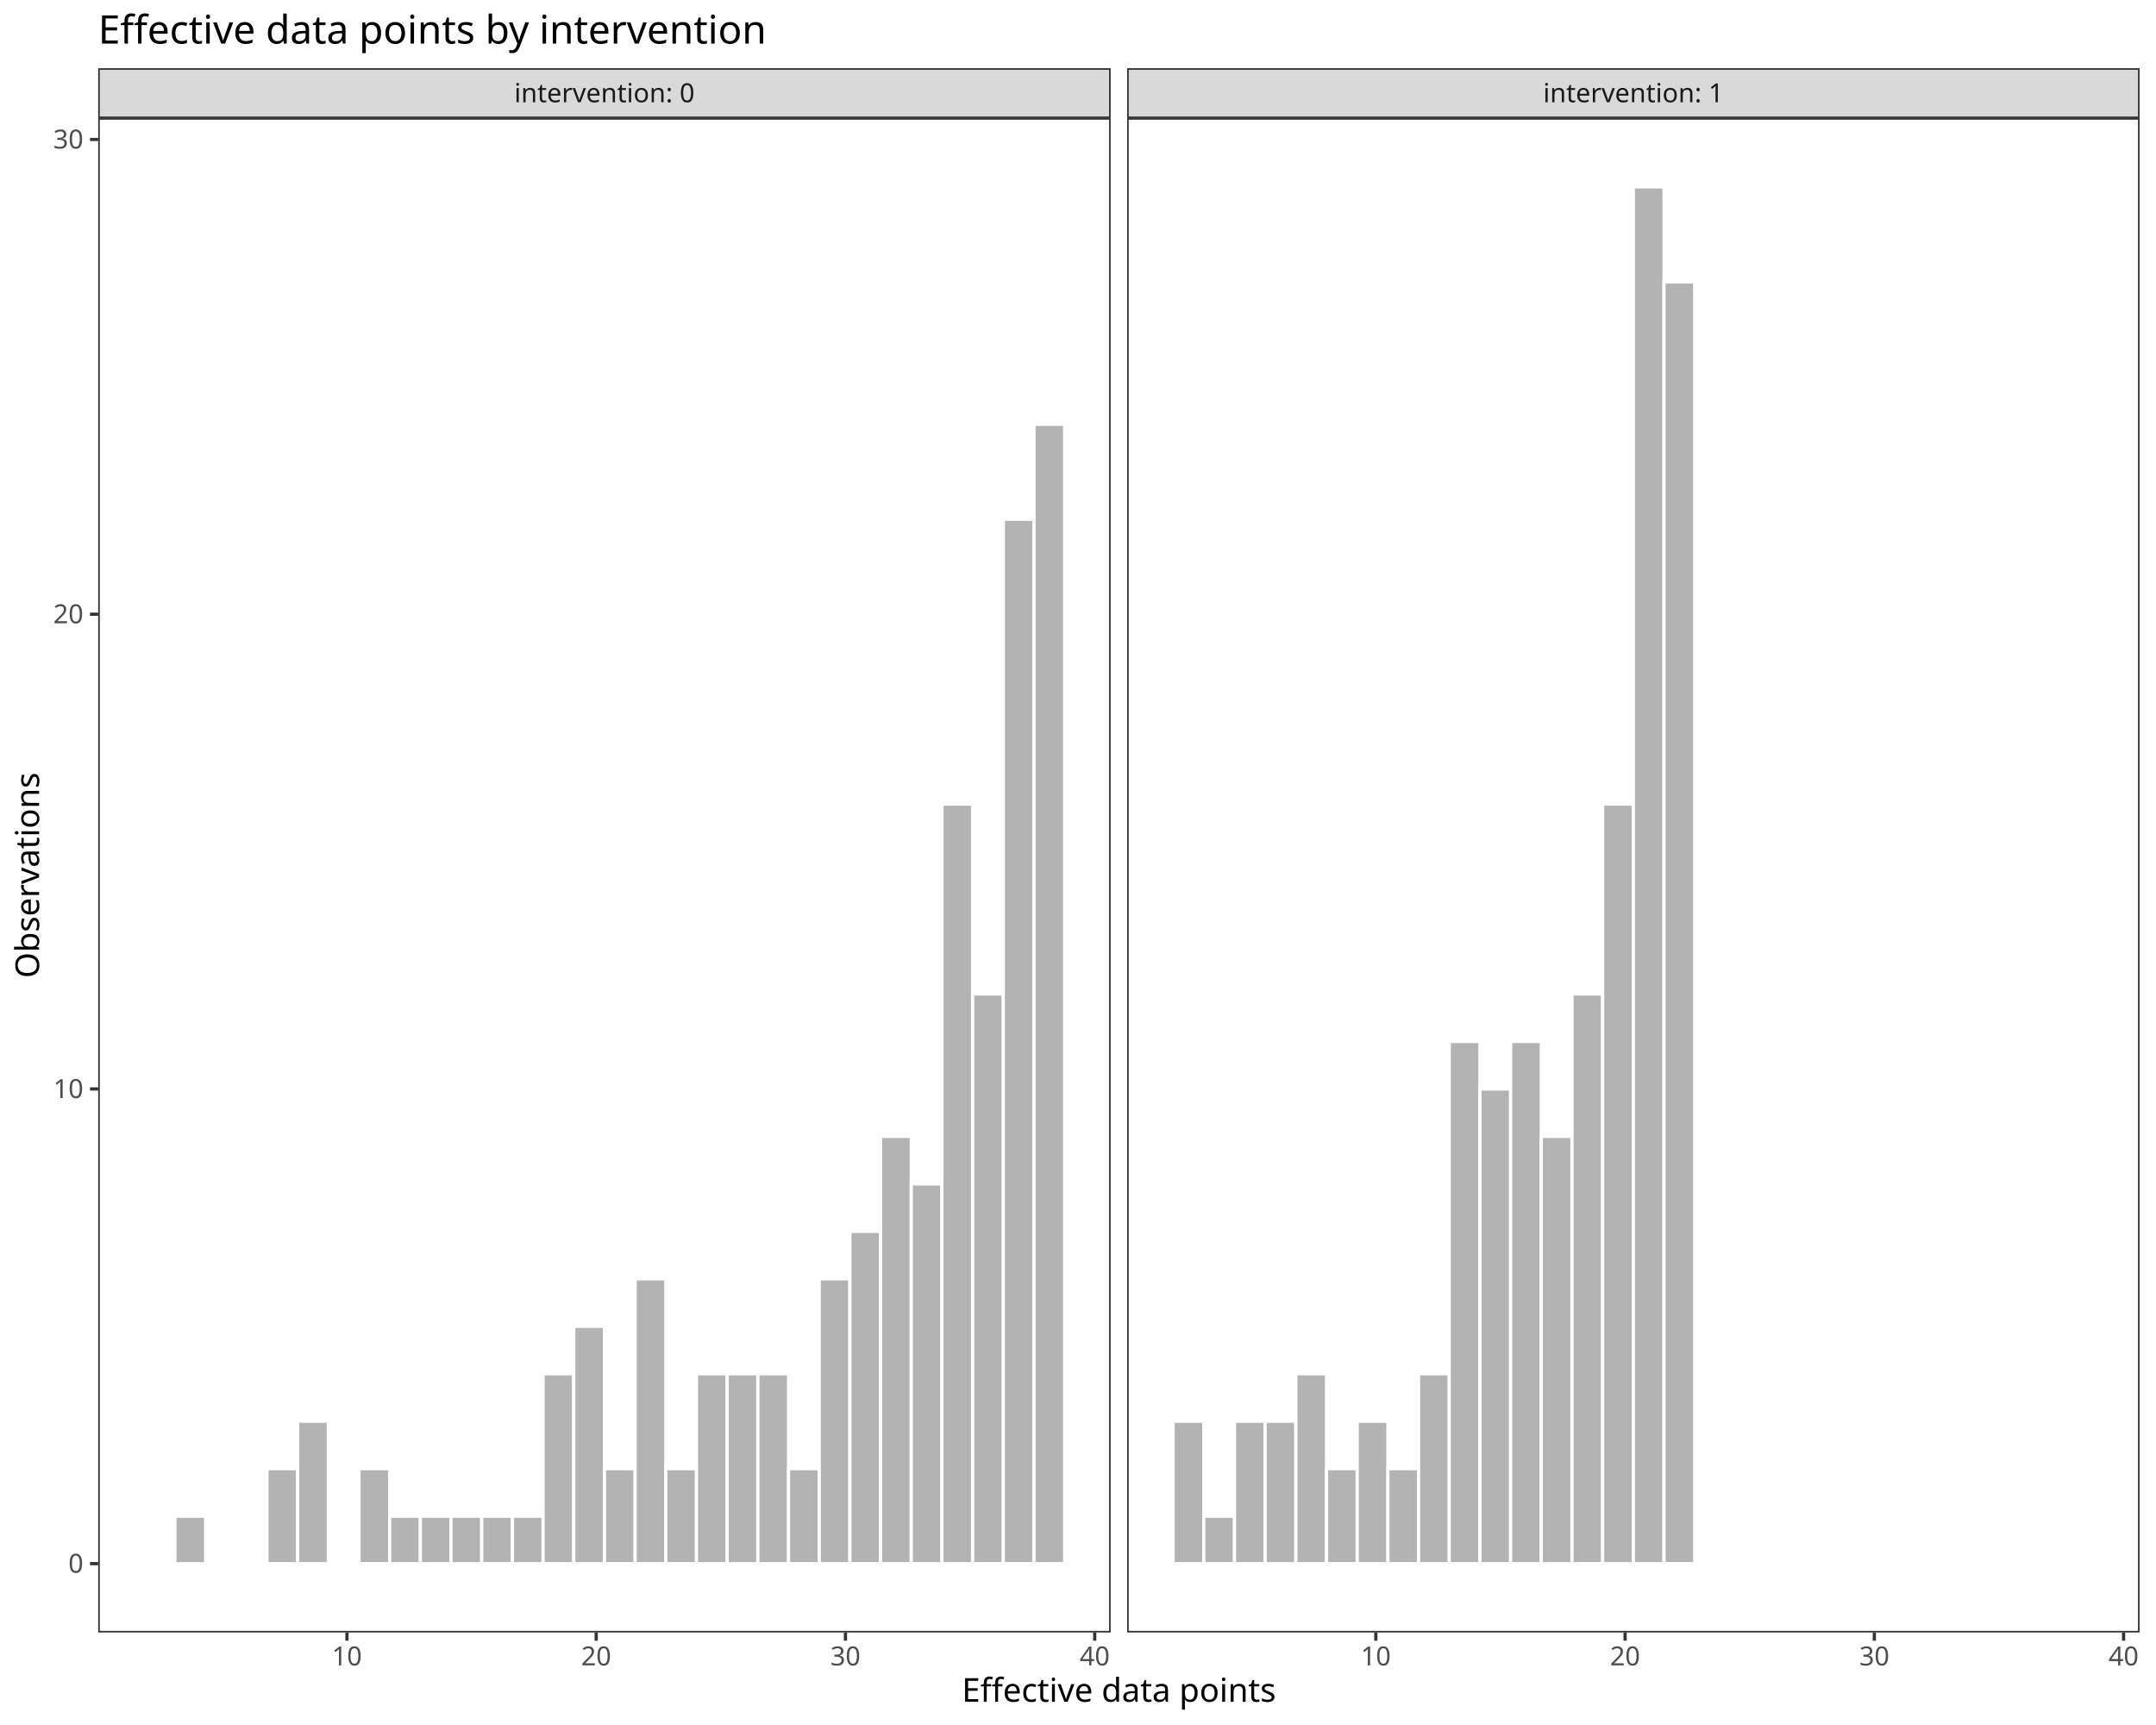
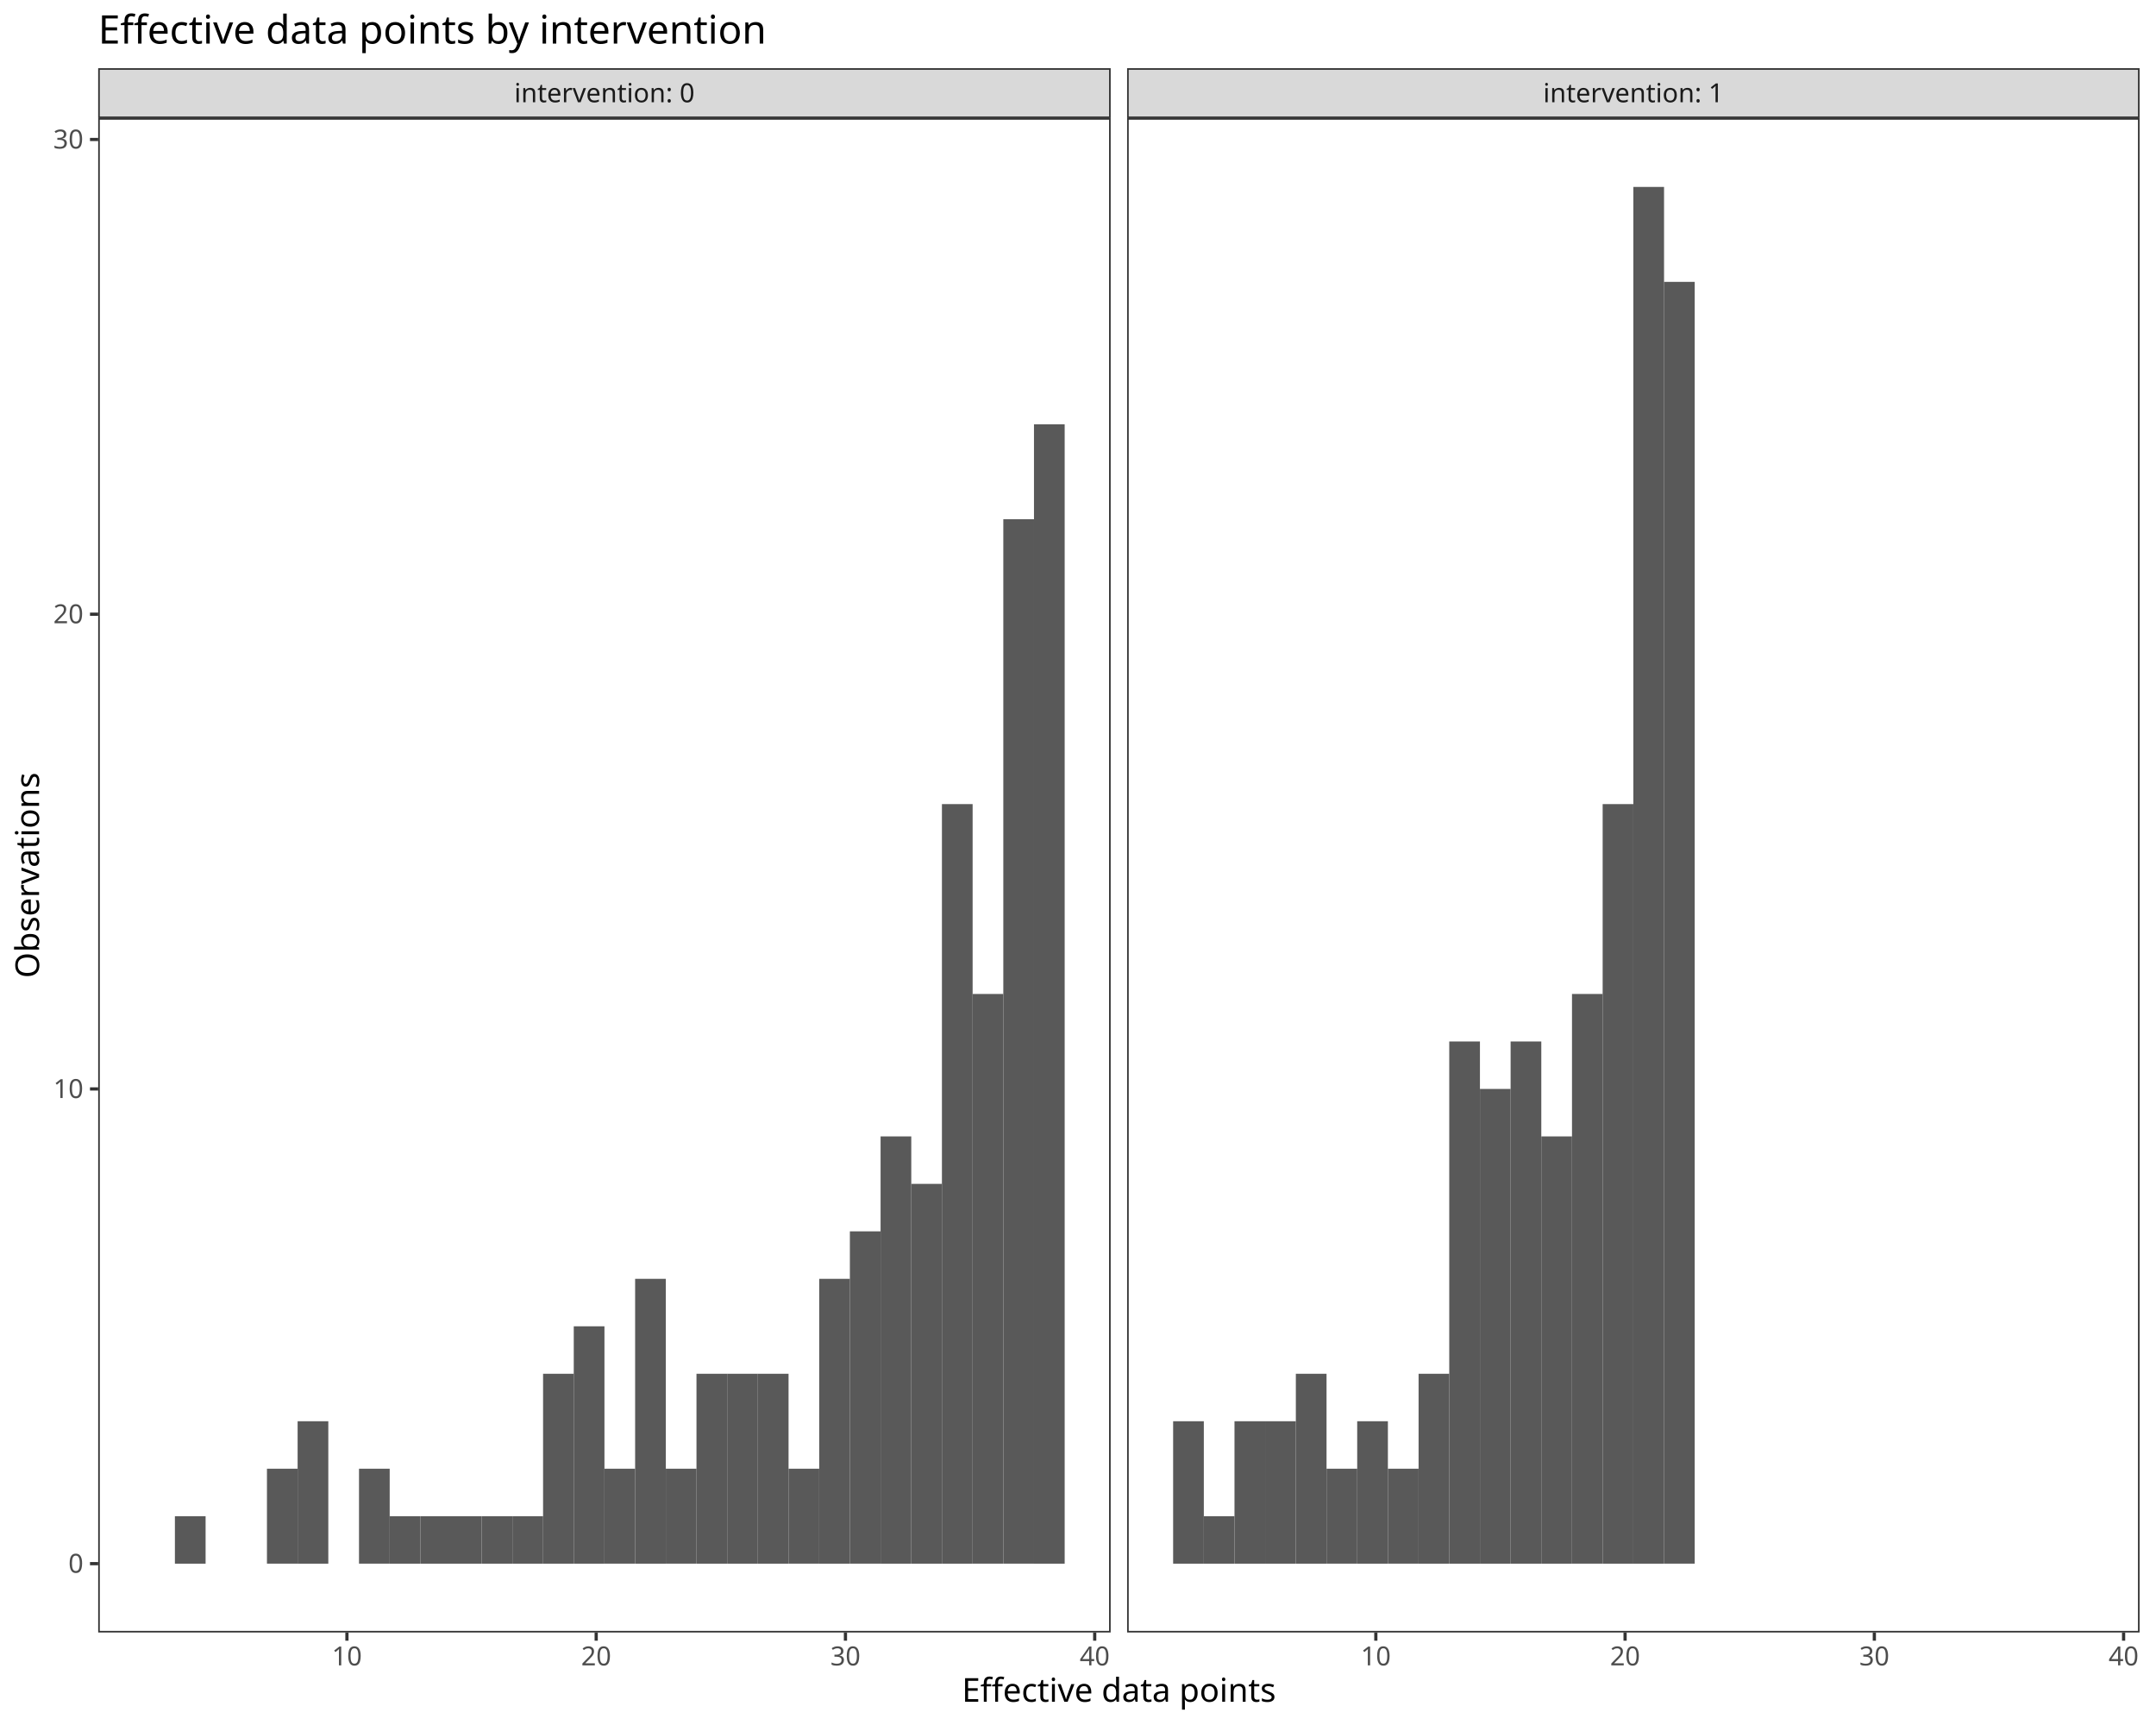
<svg xmlns="http://www.w3.org/2000/svg" class="svglite" data-engine-version="2.0" width="720.00pt" height="576.00pt" viewBox="0 0 720.00 576.00">
  <defs>
    <style type="text/css">
    .svglite line, .svglite polyline, .svglite polygon, .svglite path, .svglite rect, .svglite circle {
      fill: none;
      stroke: #000000;
      stroke-linecap: round;
      stroke-linejoin: round;
      stroke-miterlimit: 10.00;
    }
  </style>
  </defs>
  <rect width="100%" height="100%" style="stroke: none; fill: #FFFFFF;" />
  <defs>
    <clipPath id="cpMC4wMHw3MjAuMDB8MC4wMHw1NzYuMDA=">
      <rect x="0.00" y="0.00" width="720.00" height="576.00" />
    </clipPath>
  </defs>
  <g clip-path="url(#cpMC4wMHw3MjAuMDB8MC4wMHw1NzYuMDA=)">
    <rect x="0.00" y="0.00" width="720.00" height="576.00" style="stroke-width: 1.07; stroke: #FFFFFF; fill: #FFFFFF;" />
  </g>
  <defs>
    <clipPath id="cpMzIuNzl8MzcwLjkyfDM5LjQzfDU0NS4xMQ==">
      <rect x="32.79" y="39.43" width="338.12" height="505.68" />
    </clipPath>
  </defs>
  <g clip-path="url(#cpMzIuNzl8MzcwLjkyfDM5LjQzfDU0NS4xMQ==)">
    <rect x="32.79" y="39.43" width="338.12" height="505.68" style="stroke-width: 1.07; stroke: none; fill: #FFFFFF;" />
-     <rect x="48.16" y="522.13" width="10.25" height="0.00" style="stroke-width: 1.07; stroke: #FFFFFF; stroke-linecap: butt; stroke-linejoin: miter; fill: #B3B3B3;" />
-     <rect x="58.41" y="506.28" width="10.25" height="15.85" style="stroke-width: 1.07; stroke: #FFFFFF; stroke-linecap: butt; stroke-linejoin: miter; fill: #B3B3B3;" />
-     <rect x="68.66" y="522.13" width="10.25" height="0.00" style="stroke-width: 1.07; stroke: #FFFFFF; stroke-linecap: butt; stroke-linejoin: miter; fill: #B3B3B3;" />
-     <rect x="78.90" y="522.13" width="10.25" height="0.00" style="stroke-width: 1.07; stroke: #FFFFFF; stroke-linecap: butt; stroke-linejoin: miter; fill: #B3B3B3;" />
-     <rect x="89.15" y="490.42" width="10.25" height="31.70" style="stroke-width: 1.07; stroke: #FFFFFF; stroke-linecap: butt; stroke-linejoin: miter; fill: #B3B3B3;" />
-     <rect x="99.39" y="474.57" width="10.25" height="47.56" style="stroke-width: 1.07; stroke: #FFFFFF; stroke-linecap: butt; stroke-linejoin: miter; fill: #B3B3B3;" />
-     <rect x="109.64" y="522.13" width="10.25" height="0.00" style="stroke-width: 1.07; stroke: #FFFFFF; stroke-linecap: butt; stroke-linejoin: miter; fill: #B3B3B3;" />
-     <rect x="119.89" y="490.42" width="10.25" height="31.70" style="stroke-width: 1.07; stroke: #FFFFFF; stroke-linecap: butt; stroke-linejoin: miter; fill: #B3B3B3;" />
-     <rect x="130.13" y="506.28" width="10.25" height="15.85" style="stroke-width: 1.07; stroke: #FFFFFF; stroke-linecap: butt; stroke-linejoin: miter; fill: #B3B3B3;" />
-     <rect x="140.38" y="506.28" width="10.25" height="15.85" style="stroke-width: 1.07; stroke: #FFFFFF; stroke-linecap: butt; stroke-linejoin: miter; fill: #B3B3B3;" />
-     <rect x="150.62" y="506.28" width="10.25" height="15.85" style="stroke-width: 1.07; stroke: #FFFFFF; stroke-linecap: butt; stroke-linejoin: miter; fill: #B3B3B3;" />
-     <rect x="160.87" y="506.28" width="10.25" height="15.85" style="stroke-width: 1.07; stroke: #FFFFFF; stroke-linecap: butt; stroke-linejoin: miter; fill: #B3B3B3;" />
-     <rect x="171.12" y="506.28" width="10.25" height="15.85" style="stroke-width: 1.07; stroke: #FFFFFF; stroke-linecap: butt; stroke-linejoin: miter; fill: #B3B3B3;" />
-     <rect x="181.36" y="458.72" width="10.25" height="63.41" style="stroke-width: 1.07; stroke: #FFFFFF; stroke-linecap: butt; stroke-linejoin: miter; fill: #B3B3B3;" />
-     <rect x="191.61" y="442.87" width="10.25" height="79.26" style="stroke-width: 1.07; stroke: #FFFFFF; stroke-linecap: butt; stroke-linejoin: miter; fill: #B3B3B3;" />
-     <rect x="201.86" y="490.42" width="10.25" height="31.70" style="stroke-width: 1.07; stroke: #FFFFFF; stroke-linecap: butt; stroke-linejoin: miter; fill: #B3B3B3;" />
-     <rect x="212.10" y="427.02" width="10.25" height="95.11" style="stroke-width: 1.07; stroke: #FFFFFF; stroke-linecap: butt; stroke-linejoin: miter; fill: #B3B3B3;" />
-     <rect x="222.35" y="490.42" width="10.25" height="31.70" style="stroke-width: 1.07; stroke: #FFFFFF; stroke-linecap: butt; stroke-linejoin: miter; fill: #B3B3B3;" />
-     <rect x="232.59" y="458.72" width="10.25" height="63.41" style="stroke-width: 1.07; stroke: #FFFFFF; stroke-linecap: butt; stroke-linejoin: miter; fill: #B3B3B3;" />
-     <rect x="242.84" y="458.72" width="10.25" height="63.41" style="stroke-width: 1.07; stroke: #FFFFFF; stroke-linecap: butt; stroke-linejoin: miter; fill: #B3B3B3;" />
-     <rect x="253.09" y="458.72" width="10.25" height="63.41" style="stroke-width: 1.07; stroke: #FFFFFF; stroke-linecap: butt; stroke-linejoin: miter; fill: #B3B3B3;" />
-     <rect x="263.33" y="490.42" width="10.25" height="31.70" style="stroke-width: 1.07; stroke: #FFFFFF; stroke-linecap: butt; stroke-linejoin: miter; fill: #B3B3B3;" />
-     <rect x="273.58" y="427.02" width="10.25" height="95.11" style="stroke-width: 1.07; stroke: #FFFFFF; stroke-linecap: butt; stroke-linejoin: miter; fill: #B3B3B3;" />
-     <rect x="283.82" y="411.16" width="10.25" height="110.96" style="stroke-width: 1.07; stroke: #FFFFFF; stroke-linecap: butt; stroke-linejoin: miter; fill: #B3B3B3;" />
-     <rect x="294.07" y="379.46" width="10.25" height="142.67" style="stroke-width: 1.07; stroke: #FFFFFF; stroke-linecap: butt; stroke-linejoin: miter; fill: #B3B3B3;" />
-     <rect x="304.32" y="395.31" width="10.25" height="126.82" style="stroke-width: 1.07; stroke: #FFFFFF; stroke-linecap: butt; stroke-linejoin: miter; fill: #B3B3B3;" />
-     <rect x="314.56" y="268.50" width="10.25" height="253.63" style="stroke-width: 1.07; stroke: #FFFFFF; stroke-linecap: butt; stroke-linejoin: miter; fill: #B3B3B3;" />
-     <rect x="324.81" y="331.90" width="10.25" height="190.22" style="stroke-width: 1.07; stroke: #FFFFFF; stroke-linecap: butt; stroke-linejoin: miter; fill: #B3B3B3;" />
-     <rect x="335.06" y="173.38" width="10.25" height="348.74" style="stroke-width: 1.07; stroke: #FFFFFF; stroke-linecap: butt; stroke-linejoin: miter; fill: #B3B3B3;" />
-     <rect x="345.30" y="141.68" width="10.25" height="380.45" style="stroke-width: 1.07; stroke: #FFFFFF; stroke-linecap: butt; stroke-linejoin: miter; fill: #B3B3B3;" />
+     <rect x="48.16" y="522.13" width="10.25" height="0.00" style="stroke-width: 1.07; stroke: none; stroke-linecap: butt; stroke-linejoin: miter; fill: #595959;" />
+     <rect x="58.41" y="506.28" width="10.25" height="15.85" style="stroke-width: 1.07; stroke: none; stroke-linecap: butt; stroke-linejoin: miter; fill: #595959;" />
+     <rect x="68.66" y="522.13" width="10.25" height="0.00" style="stroke-width: 1.07; stroke: none; stroke-linecap: butt; stroke-linejoin: miter; fill: #595959;" />
+     <rect x="78.90" y="522.13" width="10.25" height="0.00" style="stroke-width: 1.07; stroke: none; stroke-linecap: butt; stroke-linejoin: miter; fill: #595959;" />
+     <rect x="89.15" y="490.42" width="10.25" height="31.70" style="stroke-width: 1.07; stroke: none; stroke-linecap: butt; stroke-linejoin: miter; fill: #595959;" />
+     <rect x="99.39" y="474.57" width="10.25" height="47.56" style="stroke-width: 1.07; stroke: none; stroke-linecap: butt; stroke-linejoin: miter; fill: #595959;" />
+     <rect x="109.64" y="522.13" width="10.25" height="0.00" style="stroke-width: 1.07; stroke: none; stroke-linecap: butt; stroke-linejoin: miter; fill: #595959;" />
+     <rect x="119.89" y="490.42" width="10.25" height="31.70" style="stroke-width: 1.07; stroke: none; stroke-linecap: butt; stroke-linejoin: miter; fill: #595959;" />
+     <rect x="130.13" y="506.28" width="10.25" height="15.85" style="stroke-width: 1.07; stroke: none; stroke-linecap: butt; stroke-linejoin: miter; fill: #595959;" />
+     <rect x="140.38" y="506.28" width="10.25" height="15.85" style="stroke-width: 1.07; stroke: none; stroke-linecap: butt; stroke-linejoin: miter; fill: #595959;" />
+     <rect x="150.62" y="506.28" width="10.25" height="15.85" style="stroke-width: 1.07; stroke: none; stroke-linecap: butt; stroke-linejoin: miter; fill: #595959;" />
+     <rect x="160.87" y="506.28" width="10.25" height="15.85" style="stroke-width: 1.07; stroke: none; stroke-linecap: butt; stroke-linejoin: miter; fill: #595959;" />
+     <rect x="171.12" y="506.28" width="10.25" height="15.85" style="stroke-width: 1.07; stroke: none; stroke-linecap: butt; stroke-linejoin: miter; fill: #595959;" />
+     <rect x="181.36" y="458.72" width="10.25" height="63.41" style="stroke-width: 1.07; stroke: none; stroke-linecap: butt; stroke-linejoin: miter; fill: #595959;" />
+     <rect x="191.61" y="442.87" width="10.25" height="79.26" style="stroke-width: 1.07; stroke: none; stroke-linecap: butt; stroke-linejoin: miter; fill: #595959;" />
+     <rect x="201.86" y="490.42" width="10.25" height="31.70" style="stroke-width: 1.07; stroke: none; stroke-linecap: butt; stroke-linejoin: miter; fill: #595959;" />
+     <rect x="212.10" y="427.02" width="10.25" height="95.11" style="stroke-width: 1.07; stroke: none; stroke-linecap: butt; stroke-linejoin: miter; fill: #595959;" />
+     <rect x="222.35" y="490.42" width="10.25" height="31.70" style="stroke-width: 1.07; stroke: none; stroke-linecap: butt; stroke-linejoin: miter; fill: #595959;" />
+     <rect x="232.59" y="458.72" width="10.25" height="63.41" style="stroke-width: 1.07; stroke: none; stroke-linecap: butt; stroke-linejoin: miter; fill: #595959;" />
+     <rect x="242.84" y="458.72" width="10.25" height="63.41" style="stroke-width: 1.07; stroke: none; stroke-linecap: butt; stroke-linejoin: miter; fill: #595959;" />
+     <rect x="253.09" y="458.72" width="10.25" height="63.41" style="stroke-width: 1.07; stroke: none; stroke-linecap: butt; stroke-linejoin: miter; fill: #595959;" />
+     <rect x="263.33" y="490.42" width="10.25" height="31.70" style="stroke-width: 1.07; stroke: none; stroke-linecap: butt; stroke-linejoin: miter; fill: #595959;" />
+     <rect x="273.58" y="427.02" width="10.25" height="95.11" style="stroke-width: 1.07; stroke: none; stroke-linecap: butt; stroke-linejoin: miter; fill: #595959;" />
+     <rect x="283.82" y="411.16" width="10.25" height="110.96" style="stroke-width: 1.07; stroke: none; stroke-linecap: butt; stroke-linejoin: miter; fill: #595959;" />
+     <rect x="294.07" y="379.46" width="10.25" height="142.67" style="stroke-width: 1.07; stroke: none; stroke-linecap: butt; stroke-linejoin: miter; fill: #595959;" />
+     <rect x="304.32" y="395.31" width="10.25" height="126.82" style="stroke-width: 1.07; stroke: none; stroke-linecap: butt; stroke-linejoin: miter; fill: #595959;" />
+     <rect x="314.56" y="268.50" width="10.25" height="253.63" style="stroke-width: 1.07; stroke: none; stroke-linecap: butt; stroke-linejoin: miter; fill: #595959;" />
+     <rect x="324.81" y="331.90" width="10.25" height="190.22" style="stroke-width: 1.07; stroke: none; stroke-linecap: butt; stroke-linejoin: miter; fill: #595959;" />
+     <rect x="335.06" y="173.38" width="10.25" height="348.74" style="stroke-width: 1.07; stroke: none; stroke-linecap: butt; stroke-linejoin: miter; fill: #595959;" />
+     <rect x="345.30" y="141.68" width="10.25" height="380.45" style="stroke-width: 1.07; stroke: none; stroke-linecap: butt; stroke-linejoin: miter; fill: #595959;" />
    <rect x="32.79" y="39.43" width="338.12" height="505.68" style="stroke-width: 1.07; stroke: #333333;" />
  </g>
  <g clip-path="url(#cpMC4wMHw3MjAuMDB8MC4wMHw1NzYuMDA=)">
</g>
  <defs>
    <clipPath id="cpMzc2LjQwfDcxNC41MnwzOS40M3w1NDUuMTE=">
      <rect x="376.40" y="39.43" width="338.12" height="505.68" />
    </clipPath>
  </defs>
  <g clip-path="url(#cpMzc2LjQwfDcxNC41MnwzOS40M3w1NDUuMTE=)">
    <rect x="376.40" y="39.43" width="338.12" height="505.68" style="stroke-width: 1.07; stroke: none; fill: #FFFFFF;" />
-     <rect x="391.77" y="474.57" width="10.25" height="47.56" style="stroke-width: 1.07; stroke: #FFFFFF; stroke-linecap: butt; stroke-linejoin: miter; fill: #B3B3B3;" />
-     <rect x="402.01" y="506.28" width="10.25" height="15.85" style="stroke-width: 1.07; stroke: #FFFFFF; stroke-linecap: butt; stroke-linejoin: miter; fill: #B3B3B3;" />
-     <rect x="412.26" y="474.57" width="10.25" height="47.56" style="stroke-width: 1.07; stroke: #FFFFFF; stroke-linecap: butt; stroke-linejoin: miter; fill: #B3B3B3;" />
-     <rect x="422.50" y="474.57" width="10.25" height="47.56" style="stroke-width: 1.07; stroke: #FFFFFF; stroke-linecap: butt; stroke-linejoin: miter; fill: #B3B3B3;" />
-     <rect x="432.75" y="458.72" width="10.25" height="63.41" style="stroke-width: 1.07; stroke: #FFFFFF; stroke-linecap: butt; stroke-linejoin: miter; fill: #B3B3B3;" />
-     <rect x="443.00" y="490.42" width="10.25" height="31.70" style="stroke-width: 1.07; stroke: #FFFFFF; stroke-linecap: butt; stroke-linejoin: miter; fill: #B3B3B3;" />
-     <rect x="453.24" y="474.57" width="10.25" height="47.56" style="stroke-width: 1.07; stroke: #FFFFFF; stroke-linecap: butt; stroke-linejoin: miter; fill: #B3B3B3;" />
-     <rect x="463.49" y="490.42" width="10.25" height="31.70" style="stroke-width: 1.07; stroke: #FFFFFF; stroke-linecap: butt; stroke-linejoin: miter; fill: #B3B3B3;" />
-     <rect x="473.74" y="458.72" width="10.25" height="63.41" style="stroke-width: 1.07; stroke: #FFFFFF; stroke-linecap: butt; stroke-linejoin: miter; fill: #B3B3B3;" />
-     <rect x="483.98" y="347.76" width="10.25" height="174.37" style="stroke-width: 1.07; stroke: #FFFFFF; stroke-linecap: butt; stroke-linejoin: miter; fill: #B3B3B3;" />
-     <rect x="494.23" y="363.61" width="10.25" height="158.52" style="stroke-width: 1.07; stroke: #FFFFFF; stroke-linecap: butt; stroke-linejoin: miter; fill: #B3B3B3;" />
-     <rect x="504.47" y="347.76" width="10.25" height="174.37" style="stroke-width: 1.07; stroke: #FFFFFF; stroke-linecap: butt; stroke-linejoin: miter; fill: #B3B3B3;" />
-     <rect x="514.72" y="379.46" width="10.25" height="142.67" style="stroke-width: 1.07; stroke: #FFFFFF; stroke-linecap: butt; stroke-linejoin: miter; fill: #B3B3B3;" />
-     <rect x="524.97" y="331.90" width="10.25" height="190.22" style="stroke-width: 1.07; stroke: #FFFFFF; stroke-linecap: butt; stroke-linejoin: miter; fill: #B3B3B3;" />
-     <rect x="535.21" y="268.50" width="10.25" height="253.63" style="stroke-width: 1.07; stroke: #FFFFFF; stroke-linecap: butt; stroke-linejoin: miter; fill: #B3B3B3;" />
-     <rect x="545.46" y="62.42" width="10.25" height="459.71" style="stroke-width: 1.07; stroke: #FFFFFF; stroke-linecap: butt; stroke-linejoin: miter; fill: #B3B3B3;" />
-     <rect x="555.70" y="94.12" width="10.25" height="428.00" style="stroke-width: 1.07; stroke: #FFFFFF; stroke-linecap: butt; stroke-linejoin: miter; fill: #B3B3B3;" />
-     <rect x="565.95" y="522.13" width="10.25" height="0.00" style="stroke-width: 1.07; stroke: #FFFFFF; stroke-linecap: butt; stroke-linejoin: miter; fill: #B3B3B3;" />
-     <rect x="576.20" y="522.13" width="10.25" height="0.00" style="stroke-width: 1.07; stroke: #FFFFFF; stroke-linecap: butt; stroke-linejoin: miter; fill: #B3B3B3;" />
-     <rect x="586.44" y="522.13" width="10.25" height="0.00" style="stroke-width: 1.07; stroke: #FFFFFF; stroke-linecap: butt; stroke-linejoin: miter; fill: #B3B3B3;" />
-     <rect x="596.69" y="522.13" width="10.25" height="0.00" style="stroke-width: 1.07; stroke: #FFFFFF; stroke-linecap: butt; stroke-linejoin: miter; fill: #B3B3B3;" />
-     <rect x="606.94" y="522.13" width="10.25" height="0.00" style="stroke-width: 1.07; stroke: #FFFFFF; stroke-linecap: butt; stroke-linejoin: miter; fill: #B3B3B3;" />
-     <rect x="617.18" y="522.13" width="10.25" height="0.00" style="stroke-width: 1.07; stroke: #FFFFFF; stroke-linecap: butt; stroke-linejoin: miter; fill: #B3B3B3;" />
-     <rect x="627.43" y="522.13" width="10.25" height="0.00" style="stroke-width: 1.07; stroke: #FFFFFF; stroke-linecap: butt; stroke-linejoin: miter; fill: #B3B3B3;" />
-     <rect x="637.67" y="522.13" width="10.25" height="0.00" style="stroke-width: 1.07; stroke: #FFFFFF; stroke-linecap: butt; stroke-linejoin: miter; fill: #B3B3B3;" />
-     <rect x="647.92" y="522.13" width="10.25" height="0.00" style="stroke-width: 1.07; stroke: #FFFFFF; stroke-linecap: butt; stroke-linejoin: miter; fill: #B3B3B3;" />
-     <rect x="658.17" y="522.13" width="10.25" height="0.00" style="stroke-width: 1.07; stroke: #FFFFFF; stroke-linecap: butt; stroke-linejoin: miter; fill: #B3B3B3;" />
-     <rect x="668.41" y="522.13" width="10.25" height="0.00" style="stroke-width: 1.07; stroke: #FFFFFF; stroke-linecap: butt; stroke-linejoin: miter; fill: #B3B3B3;" />
-     <rect x="678.66" y="522.13" width="10.25" height="0.00" style="stroke-width: 1.07; stroke: #FFFFFF; stroke-linecap: butt; stroke-linejoin: miter; fill: #B3B3B3;" />
-     <rect x="688.91" y="522.13" width="10.25" height="0.00" style="stroke-width: 1.07; stroke: #FFFFFF; stroke-linecap: butt; stroke-linejoin: miter; fill: #B3B3B3;" />
+     <rect x="391.77" y="474.57" width="10.25" height="47.56" style="stroke-width: 1.07; stroke: none; stroke-linecap: butt; stroke-linejoin: miter; fill: #595959;" />
+     <rect x="402.01" y="506.28" width="10.25" height="15.85" style="stroke-width: 1.07; stroke: none; stroke-linecap: butt; stroke-linejoin: miter; fill: #595959;" />
+     <rect x="412.26" y="474.57" width="10.25" height="47.56" style="stroke-width: 1.07; stroke: none; stroke-linecap: butt; stroke-linejoin: miter; fill: #595959;" />
+     <rect x="422.50" y="474.57" width="10.25" height="47.56" style="stroke-width: 1.07; stroke: none; stroke-linecap: butt; stroke-linejoin: miter; fill: #595959;" />
+     <rect x="432.75" y="458.72" width="10.25" height="63.41" style="stroke-width: 1.07; stroke: none; stroke-linecap: butt; stroke-linejoin: miter; fill: #595959;" />
+     <rect x="443.00" y="490.42" width="10.25" height="31.70" style="stroke-width: 1.07; stroke: none; stroke-linecap: butt; stroke-linejoin: miter; fill: #595959;" />
+     <rect x="453.24" y="474.57" width="10.25" height="47.56" style="stroke-width: 1.07; stroke: none; stroke-linecap: butt; stroke-linejoin: miter; fill: #595959;" />
+     <rect x="463.49" y="490.42" width="10.25" height="31.70" style="stroke-width: 1.07; stroke: none; stroke-linecap: butt; stroke-linejoin: miter; fill: #595959;" />
+     <rect x="473.74" y="458.72" width="10.25" height="63.41" style="stroke-width: 1.07; stroke: none; stroke-linecap: butt; stroke-linejoin: miter; fill: #595959;" />
+     <rect x="483.98" y="347.76" width="10.25" height="174.37" style="stroke-width: 1.07; stroke: none; stroke-linecap: butt; stroke-linejoin: miter; fill: #595959;" />
+     <rect x="494.23" y="363.61" width="10.25" height="158.52" style="stroke-width: 1.07; stroke: none; stroke-linecap: butt; stroke-linejoin: miter; fill: #595959;" />
+     <rect x="504.47" y="347.76" width="10.25" height="174.37" style="stroke-width: 1.07; stroke: none; stroke-linecap: butt; stroke-linejoin: miter; fill: #595959;" />
+     <rect x="514.72" y="379.46" width="10.25" height="142.67" style="stroke-width: 1.07; stroke: none; stroke-linecap: butt; stroke-linejoin: miter; fill: #595959;" />
+     <rect x="524.97" y="331.90" width="10.25" height="190.22" style="stroke-width: 1.07; stroke: none; stroke-linecap: butt; stroke-linejoin: miter; fill: #595959;" />
+     <rect x="535.21" y="268.50" width="10.25" height="253.63" style="stroke-width: 1.07; stroke: none; stroke-linecap: butt; stroke-linejoin: miter; fill: #595959;" />
+     <rect x="545.46" y="62.42" width="10.25" height="459.71" style="stroke-width: 1.07; stroke: none; stroke-linecap: butt; stroke-linejoin: miter; fill: #595959;" />
+     <rect x="555.70" y="94.12" width="10.25" height="428.00" style="stroke-width: 1.07; stroke: none; stroke-linecap: butt; stroke-linejoin: miter; fill: #595959;" />
+     <rect x="565.95" y="522.13" width="10.25" height="0.00" style="stroke-width: 1.07; stroke: none; stroke-linecap: butt; stroke-linejoin: miter; fill: #595959;" />
+     <rect x="576.20" y="522.13" width="10.25" height="0.00" style="stroke-width: 1.07; stroke: none; stroke-linecap: butt; stroke-linejoin: miter; fill: #595959;" />
+     <rect x="586.44" y="522.13" width="10.25" height="0.00" style="stroke-width: 1.07; stroke: none; stroke-linecap: butt; stroke-linejoin: miter; fill: #595959;" />
+     <rect x="596.69" y="522.13" width="10.25" height="0.00" style="stroke-width: 1.07; stroke: none; stroke-linecap: butt; stroke-linejoin: miter; fill: #595959;" />
+     <rect x="606.94" y="522.13" width="10.25" height="0.00" style="stroke-width: 1.07; stroke: none; stroke-linecap: butt; stroke-linejoin: miter; fill: #595959;" />
+     <rect x="617.18" y="522.13" width="10.25" height="0.00" style="stroke-width: 1.07; stroke: none; stroke-linecap: butt; stroke-linejoin: miter; fill: #595959;" />
+     <rect x="627.43" y="522.13" width="10.25" height="0.00" style="stroke-width: 1.07; stroke: none; stroke-linecap: butt; stroke-linejoin: miter; fill: #595959;" />
+     <rect x="637.67" y="522.13" width="10.25" height="0.00" style="stroke-width: 1.07; stroke: none; stroke-linecap: butt; stroke-linejoin: miter; fill: #595959;" />
+     <rect x="647.92" y="522.13" width="10.25" height="0.00" style="stroke-width: 1.07; stroke: none; stroke-linecap: butt; stroke-linejoin: miter; fill: #595959;" />
+     <rect x="658.17" y="522.13" width="10.25" height="0.00" style="stroke-width: 1.07; stroke: none; stroke-linecap: butt; stroke-linejoin: miter; fill: #595959;" />
+     <rect x="668.41" y="522.13" width="10.25" height="0.00" style="stroke-width: 1.07; stroke: none; stroke-linecap: butt; stroke-linejoin: miter; fill: #595959;" />
+     <rect x="678.66" y="522.13" width="10.25" height="0.00" style="stroke-width: 1.07; stroke: none; stroke-linecap: butt; stroke-linejoin: miter; fill: #595959;" />
+     <rect x="688.91" y="522.13" width="10.25" height="0.00" style="stroke-width: 1.07; stroke: none; stroke-linecap: butt; stroke-linejoin: miter; fill: #595959;" />
    <rect x="376.40" y="39.43" width="338.12" height="505.68" style="stroke-width: 1.07; stroke: #333333;" />
  </g>
  <g clip-path="url(#cpMC4wMHw3MjAuMDB8MC4wMHw1NzYuMDA=)">
</g>
  <defs>
    <clipPath id="cpMzIuNzl8MzcwLjkyfDIyLjc4fDM5LjQz">
      <rect x="32.79" y="22.78" width="338.12" height="16.65" />
    </clipPath>
  </defs>
  <g clip-path="url(#cpMzIuNzl8MzcwLjkyfDIyLjc4fDM5LjQz)">
    <rect x="32.79" y="22.78" width="338.12" height="16.65" style="stroke-width: 1.07; stroke: #333333; fill: #D9D9D9;" />
    <text x="201.86" y="34.14" text-anchor="middle" style="font-size: 8.80px; fill: #1A1A1A; font-family: sans;" textLength="55.28px" lengthAdjust="spacingAndGlyphs">intervention: 0</text>
  </g>
  <g clip-path="url(#cpMC4wMHw3MjAuMDB8MC4wMHw1NzYuMDA=)">
</g>
  <defs>
    <clipPath id="cpMzc2LjQwfDcxNC41MnwyMi43OHwzOS40Mw==">
      <rect x="376.40" y="22.78" width="338.12" height="16.65" />
    </clipPath>
  </defs>
  <g clip-path="url(#cpMzc2LjQwfDcxNC41MnwyMi43OHwzOS40Mw==)">
    <rect x="376.40" y="22.78" width="338.12" height="16.65" style="stroke-width: 1.07; stroke: #333333; fill: #D9D9D9;" />
    <text x="545.46" y="34.14" text-anchor="middle" style="font-size: 8.80px; fill: #1A1A1A; font-family: sans;" textLength="55.28px" lengthAdjust="spacingAndGlyphs">intervention: 1</text>
  </g>
  <g clip-path="url(#cpMC4wMHw3MjAuMDB8MC4wMHw1NzYuMDA=)">
    <polyline points="115.86,547.85 115.86,545.11 " style="stroke-width: 1.07; stroke: #333333; stroke-linecap: butt;" />
    <polyline points="199.10,547.85 199.10,545.11 " style="stroke-width: 1.07; stroke: #333333; stroke-linecap: butt;" />
    <polyline points="282.34,547.85 282.34,545.11 " style="stroke-width: 1.07; stroke: #333333; stroke-linecap: butt;" />
    <polyline points="365.58,547.85 365.58,545.11 " style="stroke-width: 1.07; stroke: #333333; stroke-linecap: butt;" />
    <text x="115.86" y="556.10" text-anchor="middle" style="font-size: 8.80px; fill: #4D4D4D; font-family: sans;" textLength="9.79px" lengthAdjust="spacingAndGlyphs">10</text>
    <text x="199.10" y="556.10" text-anchor="middle" style="font-size: 8.80px; fill: #4D4D4D; font-family: sans;" textLength="9.79px" lengthAdjust="spacingAndGlyphs">20</text>
    <text x="282.34" y="556.10" text-anchor="middle" style="font-size: 8.80px; fill: #4D4D4D; font-family: sans;" textLength="9.79px" lengthAdjust="spacingAndGlyphs">30</text>
    <text x="365.58" y="556.10" text-anchor="middle" style="font-size: 8.80px; fill: #4D4D4D; font-family: sans;" textLength="9.79px" lengthAdjust="spacingAndGlyphs">40</text>
    <polyline points="459.46,547.85 459.46,545.11 " style="stroke-width: 1.07; stroke: #333333; stroke-linecap: butt;" />
    <polyline points="542.70,547.85 542.70,545.11 " style="stroke-width: 1.07; stroke: #333333; stroke-linecap: butt;" />
    <polyline points="625.94,547.85 625.94,545.11 " style="stroke-width: 1.07; stroke: #333333; stroke-linecap: butt;" />
    <polyline points="709.18,547.85 709.18,545.11 " style="stroke-width: 1.07; stroke: #333333; stroke-linecap: butt;" />
    <text x="459.46" y="556.10" text-anchor="middle" style="font-size: 8.80px; fill: #4D4D4D; font-family: sans;" textLength="9.79px" lengthAdjust="spacingAndGlyphs">10</text>
    <text x="542.70" y="556.10" text-anchor="middle" style="font-size: 8.80px; fill: #4D4D4D; font-family: sans;" textLength="9.79px" lengthAdjust="spacingAndGlyphs">20</text>
    <text x="625.94" y="556.10" text-anchor="middle" style="font-size: 8.80px; fill: #4D4D4D; font-family: sans;" textLength="9.79px" lengthAdjust="spacingAndGlyphs">30</text>
    <text x="709.18" y="556.10" text-anchor="middle" style="font-size: 8.80px; fill: #4D4D4D; font-family: sans;" textLength="9.79px" lengthAdjust="spacingAndGlyphs">40</text>
    <text x="27.86" y="525.16" text-anchor="end" style="font-size: 8.80px; fill: #4D4D4D; font-family: sans;" textLength="4.89px" lengthAdjust="spacingAndGlyphs">0</text>
    <text x="27.86" y="366.64" text-anchor="end" style="font-size: 8.80px; fill: #4D4D4D; font-family: sans;" textLength="9.79px" lengthAdjust="spacingAndGlyphs">10</text>
    <text x="27.86" y="208.12" text-anchor="end" style="font-size: 8.80px; fill: #4D4D4D; font-family: sans;" textLength="9.79px" lengthAdjust="spacingAndGlyphs">20</text>
    <text x="27.86" y="49.60" text-anchor="end" style="font-size: 8.80px; fill: #4D4D4D; font-family: sans;" textLength="9.79px" lengthAdjust="spacingAndGlyphs">30</text>
    <polyline points="30.05,522.13 32.79,522.13 " style="stroke-width: 1.07; stroke: #333333; stroke-linecap: butt;" />
    <polyline points="30.05,363.61 32.79,363.61 " style="stroke-width: 1.07; stroke: #333333; stroke-linecap: butt;" />
    <polyline points="30.05,205.09 32.79,205.09 " style="stroke-width: 1.07; stroke: #333333; stroke-linecap: butt;" />
    <polyline points="30.05,46.57 32.79,46.57 " style="stroke-width: 1.07; stroke: #333333; stroke-linecap: butt;" />
    <text x="373.66" y="568.24" text-anchor="middle" style="font-size: 11.00px; font-family: sans;" textLength="99.07px" lengthAdjust="spacingAndGlyphs">Effective data points</text>
    <text transform="translate(13.05,292.27) rotate(-90)" text-anchor="middle" style="font-size: 11.00px; font-family: sans;" textLength="64.83px" lengthAdjust="spacingAndGlyphs">Observations</text>
    <text x="32.79" y="14.56" style="font-size: 13.20px; font-family: sans;" textLength="208.41px" lengthAdjust="spacingAndGlyphs">Effective data points by intervention</text>
  </g>
</svg>
